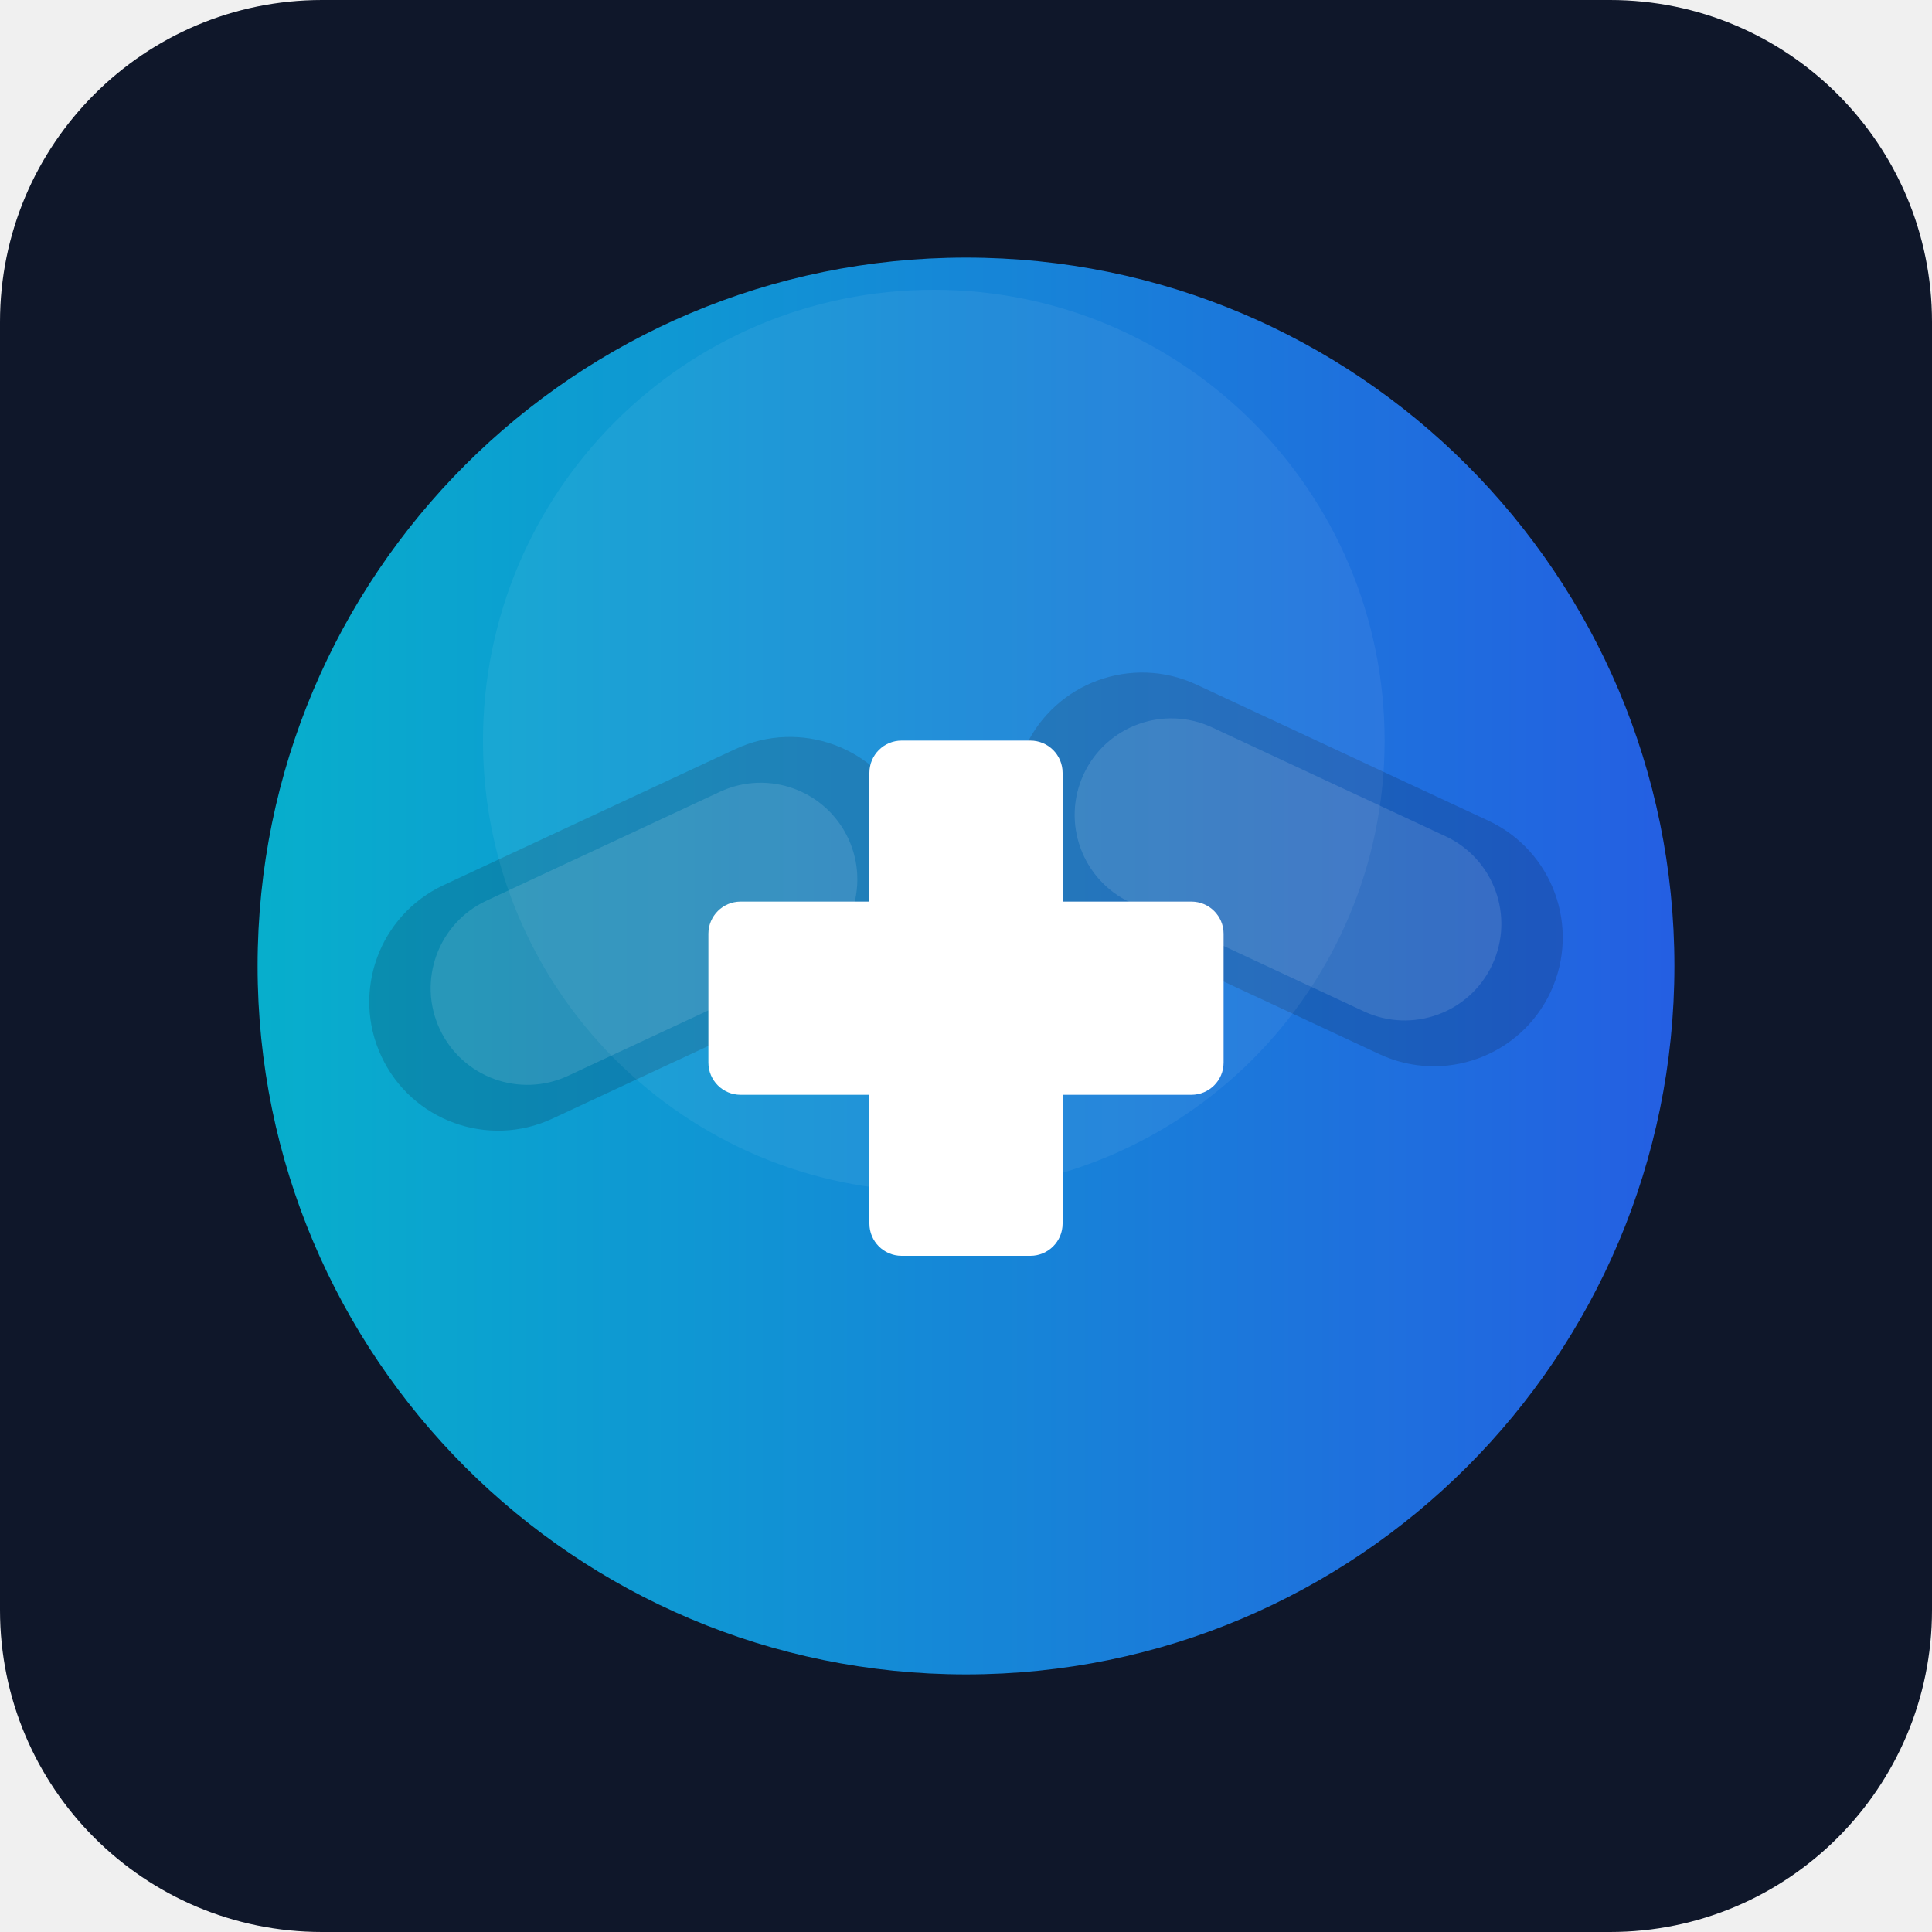
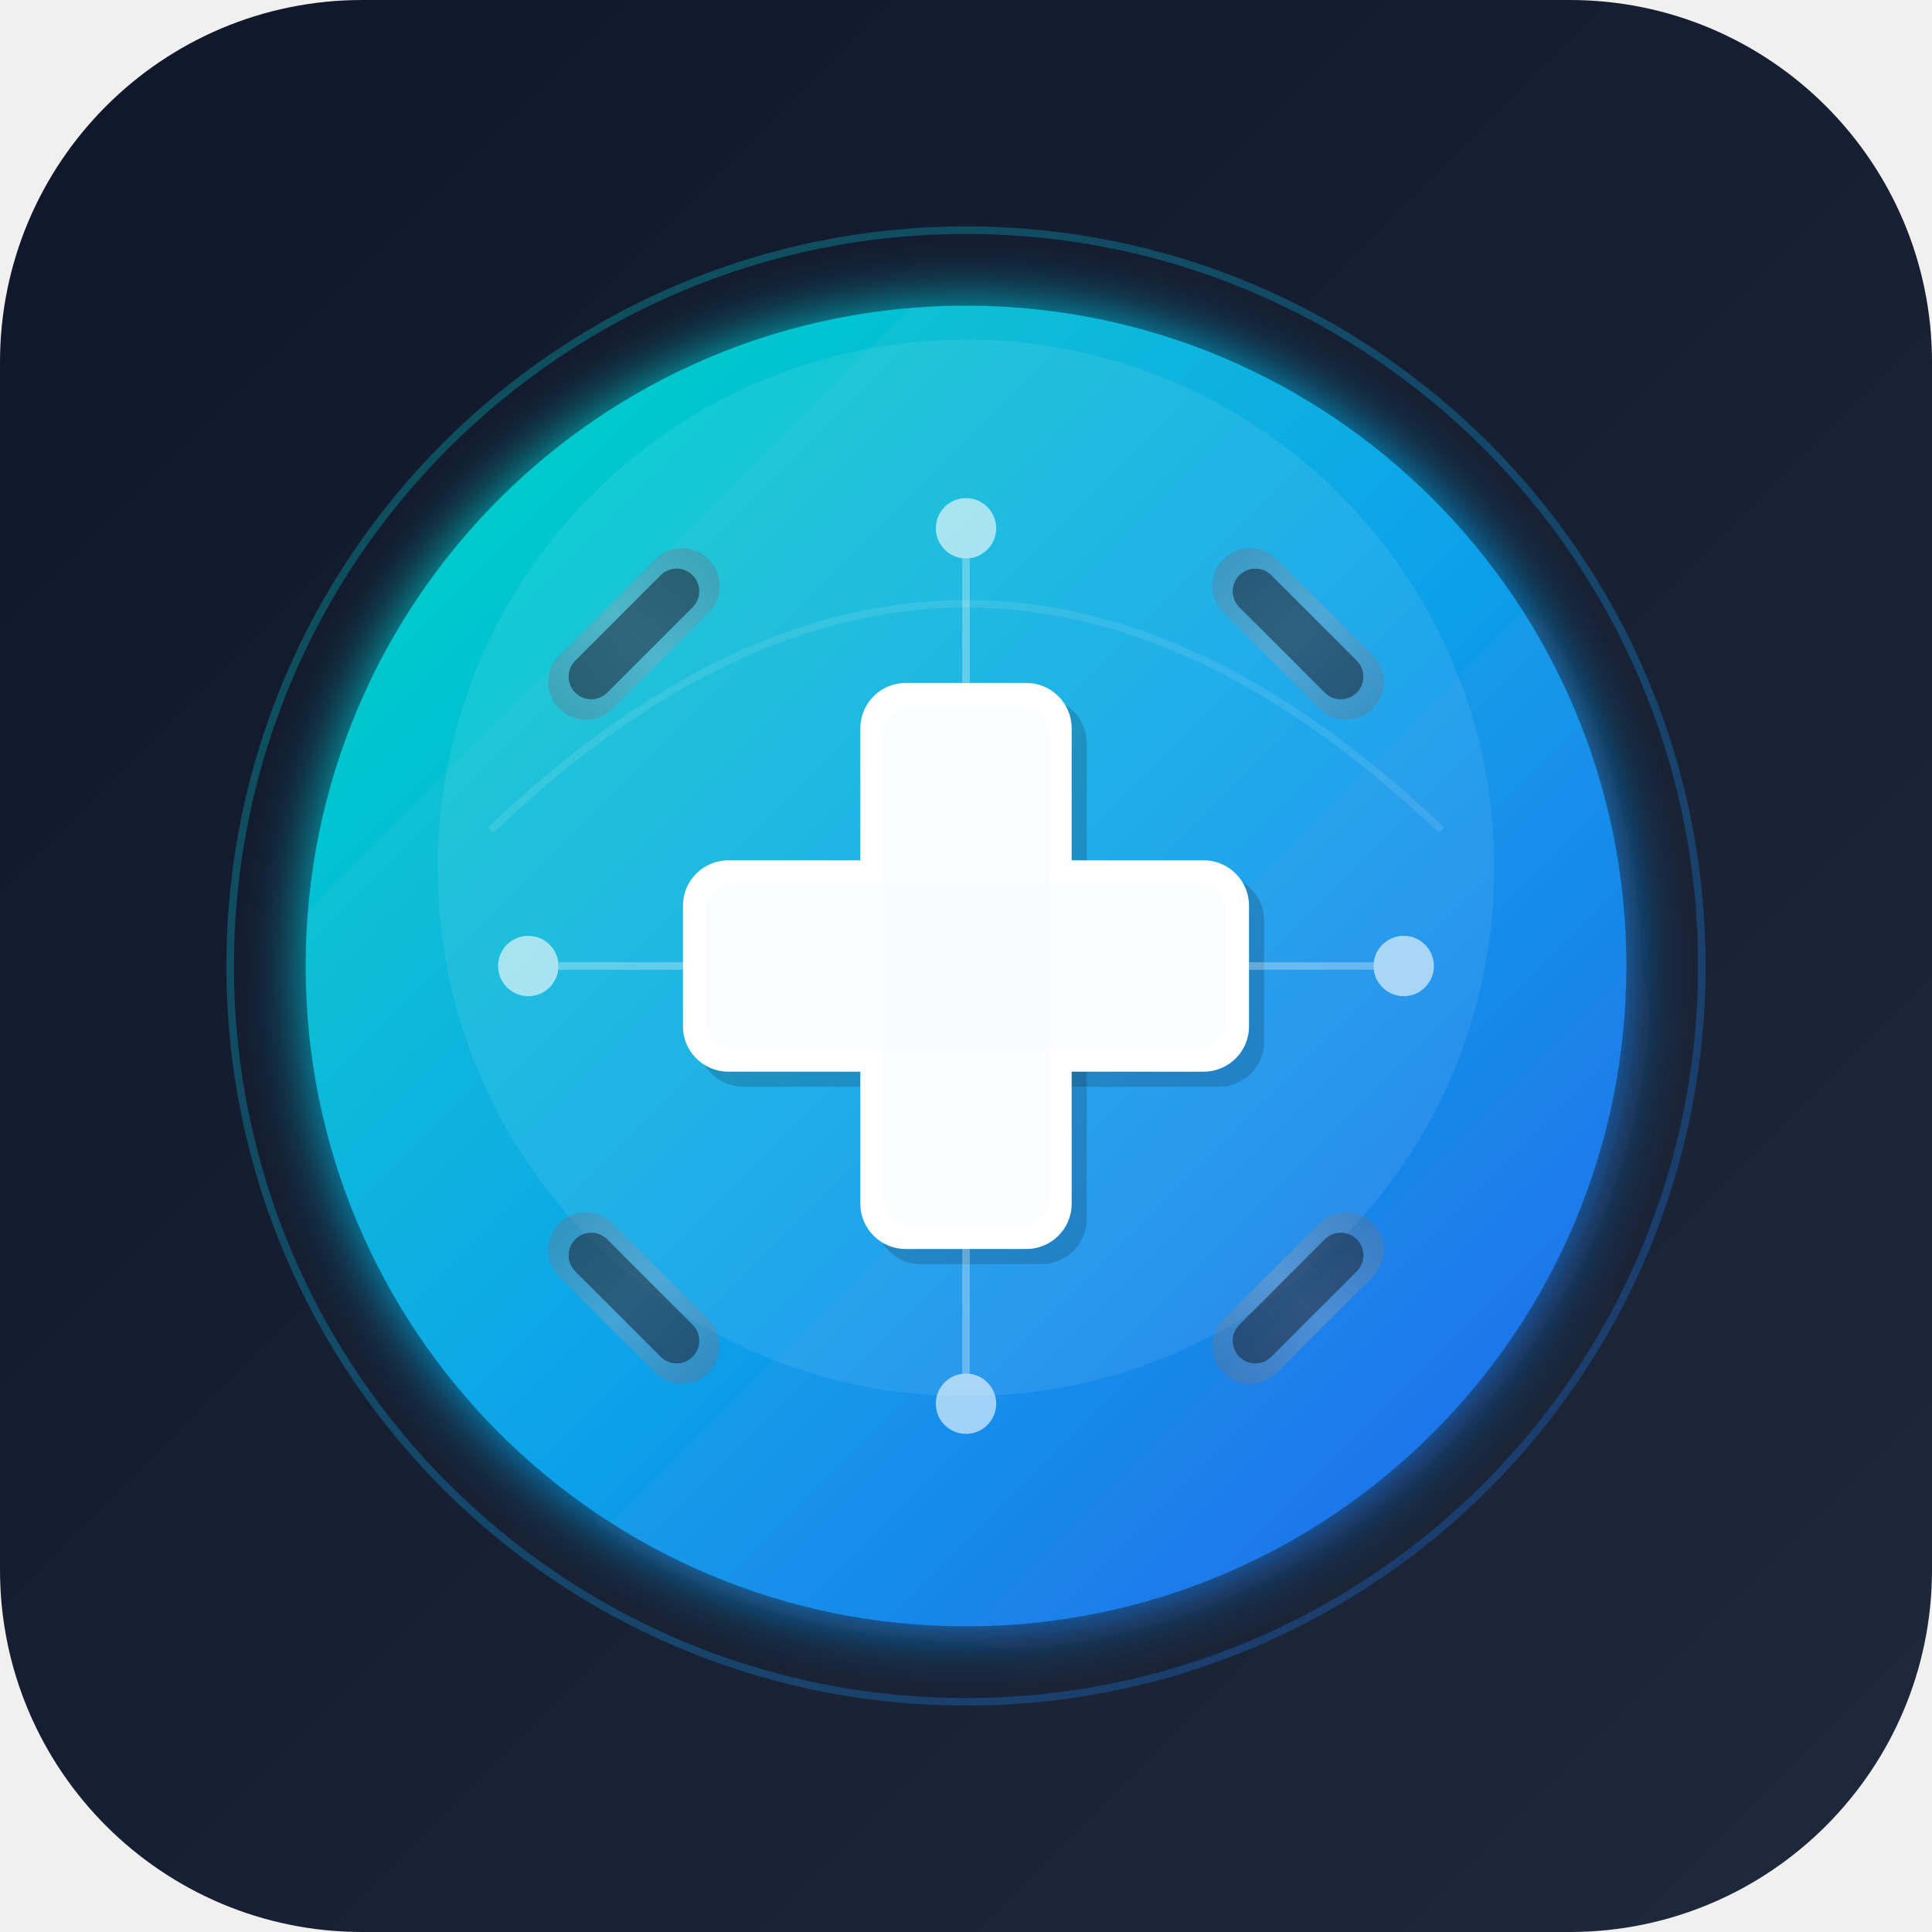
- <svg xmlns="http://www.w3.org/2000/svg" viewBox="0 0 120 120" width="512" height="512" role="img" aria-label="MediChain logo">
+ <svg xmlns="http://www.w3.org/2000/svg" viewBox="0 0 512 512" width="512" height="512" role="img" aria-label="MediChain logo">
  <defs>
-     <linearGradient id="g" x1="0" x2="1">
-       <stop offset="0%" stop-color="#06b6d4" />
-       <stop offset="100%" stop-color="#2563eb" />
+     <linearGradient id="mainGrad" x1="0%" y1="0%" x2="100%" y2="100%">
+       <stop offset="0%" stop-color="#00D9C0" />
+       <stop offset="50%" stop-color="#0EA5E9" />
+       <stop offset="100%" stop-color="#2563EB" />
+     </linearGradient>
+     <linearGradient id="bgGrad" x1="0%" y1="0%" x2="100%" y2="100%">
+       <stop offset="0%" stop-color="#0F172A" />
+       <stop offset="100%" stop-color="#1E293B" />
+     </linearGradient>
+     <filter id="glow" x="-50%" y="-50%" width="200%" height="200%">
+       <feGaussianBlur stdDeviation="8" result="coloredBlur" />
+       <feMerge>
+         <feMergeNode in="coloredBlur" />
+         <feMergeNode in="SourceGraphic" />
+       </feMerge>
+     </filter>
+     <filter id="innerShadow" x="-50%" y="-50%" width="200%" height="200%">
+       <feGaussianBlur in="SourceAlpha" stdDeviation="4" result="blur" />
+       <feOffset dx="0" dy="4" result="offsetBlur" />
+       <feComposite in="SourceGraphic" in2="offsetBlur" operator="over" />
+     </filter>
+     <linearGradient id="chainGrad" x1="0%" y1="0%" x2="100%" y2="0%">
+       <stop offset="0%" stop-color="#64748B" />
+       <stop offset="50%" stop-color="#94A3B8" />
+       <stop offset="100%" stop-color="#64748B" />
    </linearGradient>
  </defs>
-   <rect width="120" height="120" rx="20" fill="#0f172a" />
-   <circle cx="60" cy="60" r="44" fill="url(#g)" opacity="0.95" />
-   <g transform="translate(40,58) rotate(-25)">
-     <rect x="-18" y="-8" width="36" height="16" rx="8" fill="#0b1220" opacity="0.18" />
-     <rect x="-14" y="-6" width="28" height="12" rx="6" fill="#fff" opacity="0.12" />
+   <rect width="512" height="512" rx="96" fill="url(#bgGrad)" />
+   <circle cx="256" cy="256" r="195" fill="none" stroke="url(#mainGrad)" stroke-width="2" opacity="0.3" />
+   <circle cx="256" cy="256" r="175" fill="url(#mainGrad)" filter="url(#glow)" />
+   <circle cx="256" cy="230" r="140" fill="#ffffff" opacity="0.08" />
+   <g transform="translate(168, 168) rotate(-45)">
+     <rect x="-28" y="-10" width="56" height="20" rx="10" fill="url(#chainGrad)" opacity="0.4" />
+     <rect x="-22" y="-6" width="44" height="12" rx="6" fill="#0F172A" opacity="0.5" />
  </g>
-   <g transform="translate(80,54) rotate(25)">
-     <rect x="-18" y="-8" width="36" height="16" rx="8" fill="#0b1220" opacity="0.18" />
-     <rect x="-14" y="-6" width="28" height="12" rx="6" fill="#fff" opacity="0.12" />
+   <g transform="translate(344, 168) rotate(45)">
+     <rect x="-28" y="-10" width="56" height="20" rx="10" fill="url(#chainGrad)" opacity="0.4" />
+     <rect x="-22" y="-6" width="44" height="12" rx="6" fill="#0F172A" opacity="0.5" />
  </g>
-   <g transform="translate(60,62)">
-     <rect x="-6" y="-16" width="12" height="32" rx="2" fill="#fff" />
-     <rect x="-16" y="-6" width="32" height="12" rx="2" fill="#fff" />
+   <g transform="translate(168, 344) rotate(45)">
+     <rect x="-28" y="-10" width="56" height="20" rx="10" fill="url(#chainGrad)" opacity="0.4" />
+     <rect x="-22" y="-6" width="44" height="12" rx="6" fill="#0F172A" opacity="0.5" />
  </g>
-   <circle cx="58" cy="46" r="28" fill="#ffffff" opacity="0.06" />
+   <g transform="translate(344, 344) rotate(-45)">
+     <rect x="-28" y="-10" width="56" height="20" rx="10" fill="url(#chainGrad)" opacity="0.4" />
+     <rect x="-22" y="-6" width="44" height="12" rx="6" fill="#0F172A" opacity="0.5" />
+   </g>
+   <g transform="translate(256, 256)">
+     <rect x="-28" y="-75" width="56" height="150" rx="12" fill="#0F172A" opacity="0.2" transform="translate(4, 4)" />
+     <rect x="-75" y="-28" width="150" height="56" rx="12" fill="#0F172A" opacity="0.2" transform="translate(4, 4)" />
+     <rect x="-28" y="-75" width="56" height="150" rx="12" fill="#FFFFFF" />
+     <rect x="-75" y="-28" width="150" height="56" rx="12" fill="#FFFFFF" />
+     <rect x="-22" y="-69" width="44" height="138" rx="8" fill="#F8FAFC" opacity="0.5" />
+     <rect x="-69" y="-22" width="138" height="44" rx="8" fill="#F8FAFC" opacity="0.5" />
+   </g>
+   <circle cx="140" cy="256" r="8" fill="#FFFFFF" opacity="0.6" />
+   <circle cx="372" cy="256" r="8" fill="#FFFFFF" opacity="0.6" />
+   <circle cx="256" cy="140" r="8" fill="#FFFFFF" opacity="0.6" />
+   <circle cx="256" cy="372" r="8" fill="#FFFFFF" opacity="0.6" />
+   <line x1="148" y1="256" x2="181" y2="256" stroke="#FFFFFF" stroke-width="2" opacity="0.3" />
+   <line x1="331" y1="256" x2="364" y2="256" stroke="#FFFFFF" stroke-width="2" opacity="0.3" />
+   <line x1="256" y1="148" x2="256" y2="181" stroke="#FFFFFF" stroke-width="2" opacity="0.3" />
+   <line x1="256" y1="331" x2="256" y2="364" stroke="#FFFFFF" stroke-width="2" opacity="0.3" />
+   <path d="M 130 220 Q 256 100 382 220" fill="none" stroke="#FFFFFF" stroke-width="2" opacity="0.1" />
</svg>
